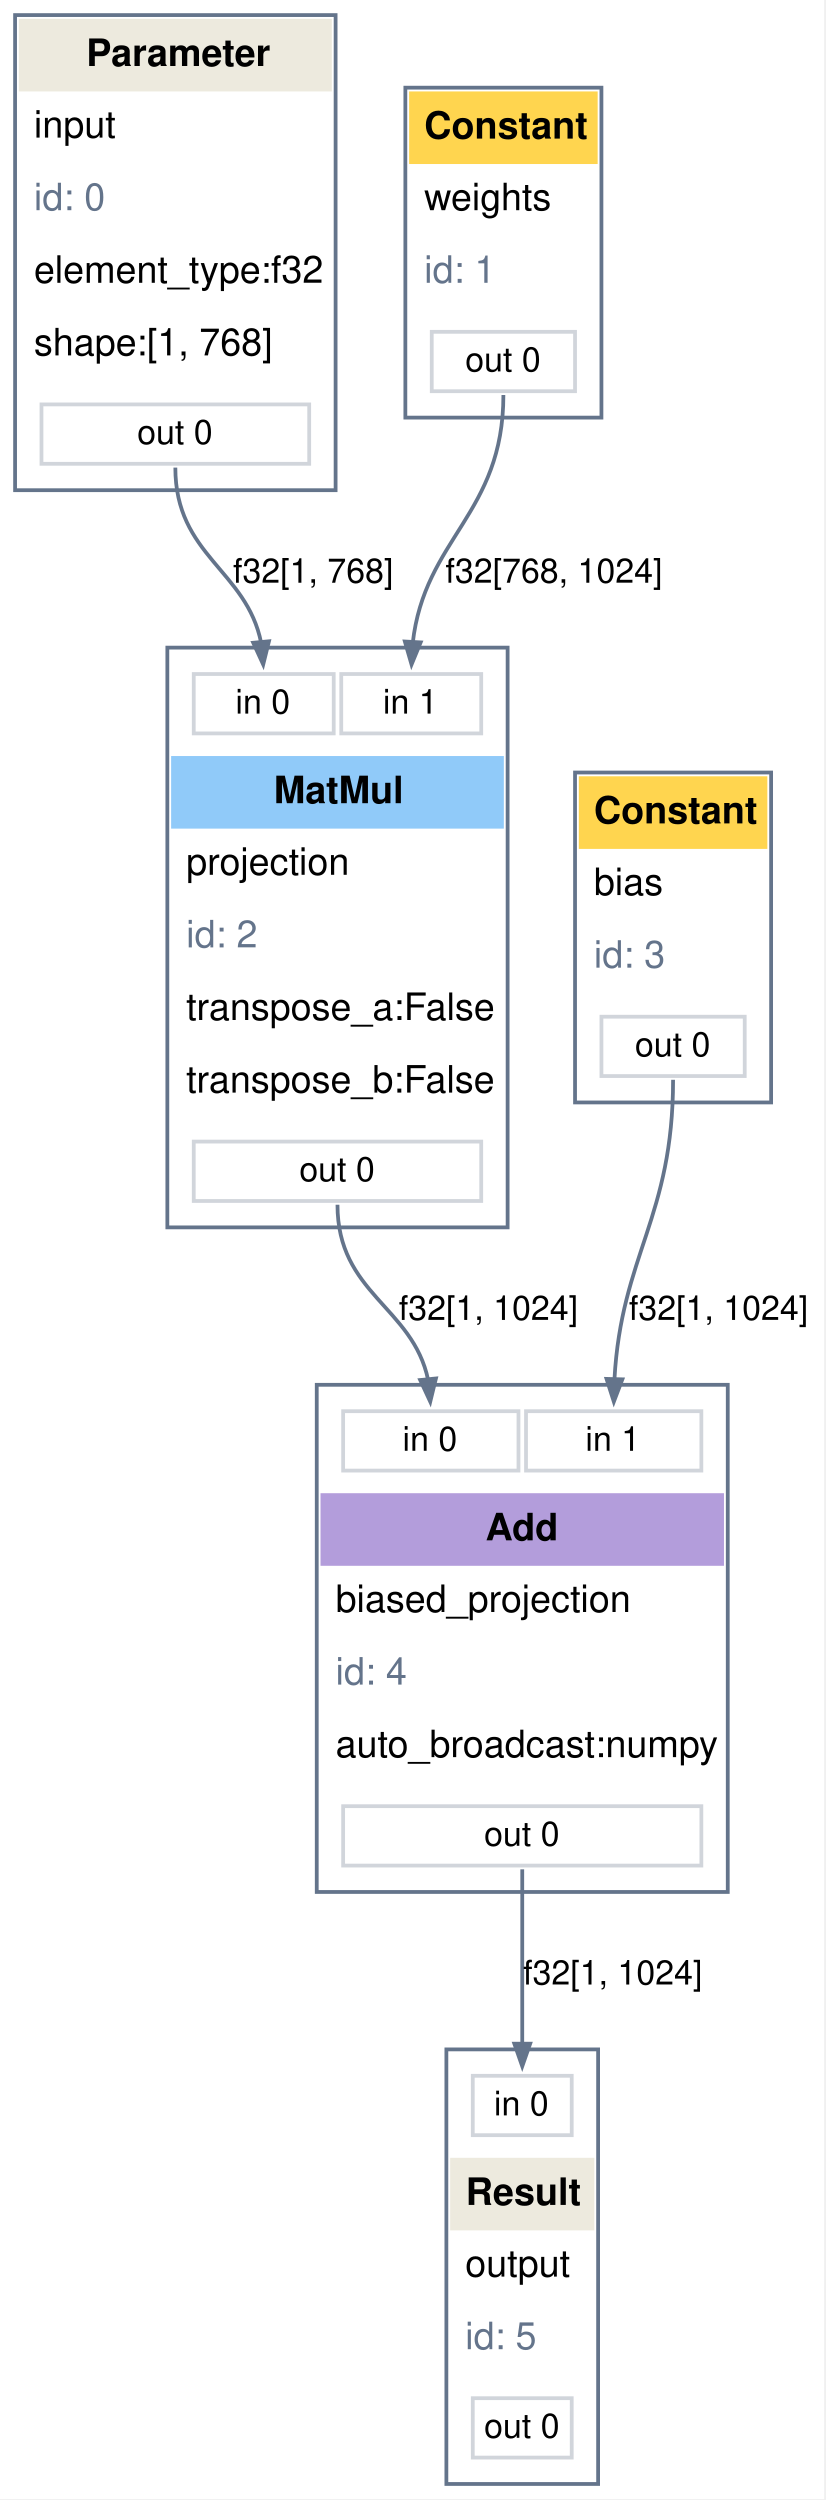
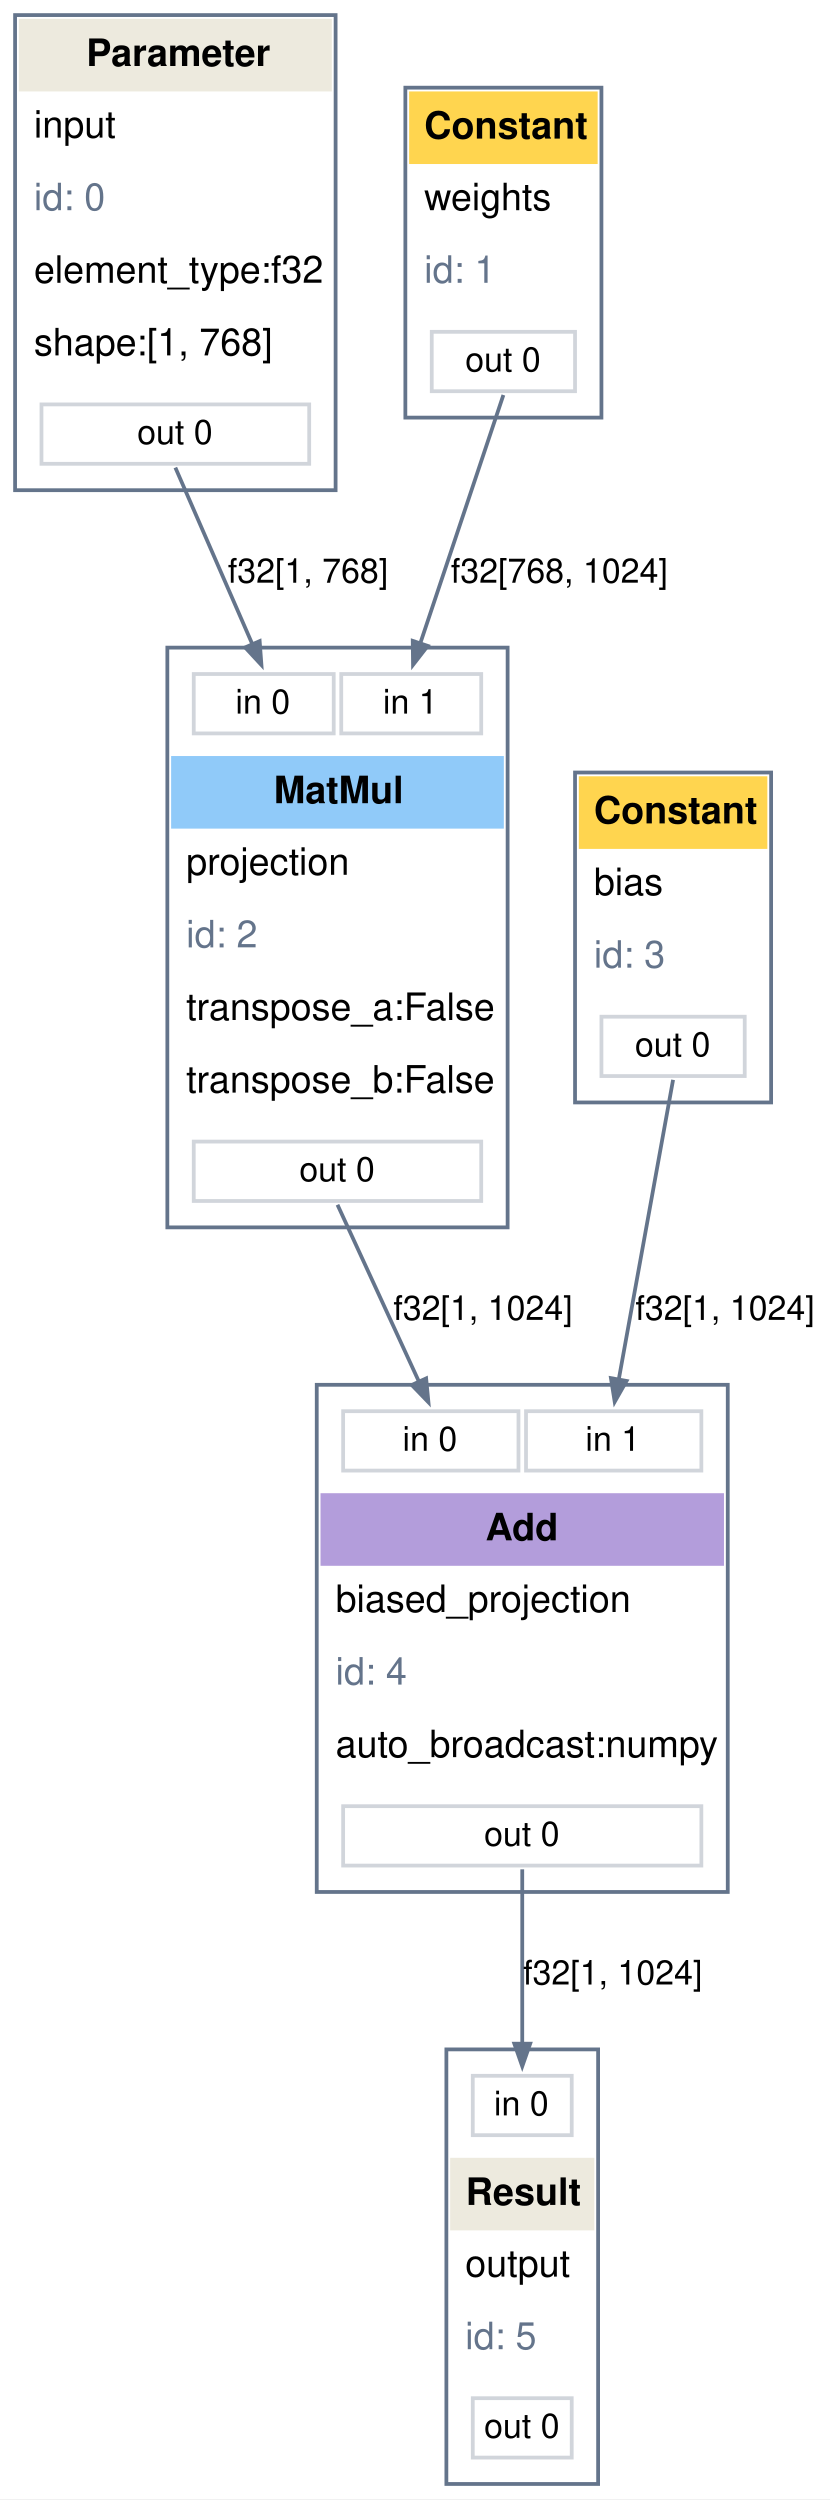
- <svg xmlns="http://www.w3.org/2000/svg" xmlns:xlink="http://www.w3.org/1999/xlink" width="219pt" height="663pt" viewBox="0.00 0.00 219.00 663.00">
+ <svg xmlns="http://www.w3.org/2000/svg" xmlns:xlink="http://www.w3.org/1999/xlink" width="220pt" height="663pt" viewBox="0.00 0.00 220.00 663.00">
  <g id="graph0" class="graph" transform="scale(1 1) rotate(0) translate(4 658.75)">
-     <polygon fill="white" stroke="none" points="-4,4 -4,-658.75 214.56,-658.75 214.56,4 -4,4" />
+     <polygon fill="white" stroke="none" points="-4,4 -4,-658.75 216.29,-658.75 216.29,4 -4,4" />
    <g id="node-0" class="node">
      <g id="a_node-0">
        <a xlink:title="input (Parameter, id: 0)">
          <polygon fill="none" stroke="#64748b" points="0,-528.75 0,-654.75 85,-654.75 85,-528.75 0,-528.75" />
          <polygon fill="#edeade" stroke="none" points="1,-634.5 1,-653.75 84,-653.75 84,-634.5 1,-634.5" />
          <text xml:space="preserve" text-anchor="start" x="18.88" y="-641.25" font-family="Helvetica,sans-Serif" font-weight="bold" font-size="10.00">Parameter</text>
          <text xml:space="preserve" text-anchor="start" x="5" y="-622.25" font-family="Helvetica,sans-Serif" font-size="10.00">input</text>
          <text xml:space="preserve" text-anchor="start" x="5" y="-603" font-family="Helvetica,sans-Serif" font-size="10.00" fill="#64748b">id: 0</text>
          <text xml:space="preserve" text-anchor="start" x="5" y="-583.75" font-family="Helvetica,sans-Serif" font-size="10.00">element_type:f32</text>
          <text xml:space="preserve" text-anchor="start" x="5" y="-564.5" font-family="Helvetica,sans-Serif" font-size="10.00">shape:[1, 768]</text>
          <polygon fill="none" stroke="#d1d5db" points="7,-535.75 7,-551.5 78,-551.5 78,-535.75 7,-535.75" />
          <text xml:space="preserve" text-anchor="start" x="32.38" y="-541" font-family="Helvetica,sans-Serif" font-size="9.00">out 0</text>
        </a>
      </g>
    </g>
    <g id="node-2" class="node">
      <g id="a_node-2">
        <a xlink:title="projection (MatMul, id: 2)">
          <polygon fill="none" stroke="#64748b" points="40.38,-333.25 40.38,-487 130.62,-487 130.62,-333.25 40.38,-333.25" />
          <polygon fill="none" stroke="#d1d5db" points="47.38,-464.25 47.38,-480 84.5,-480 84.5,-464.25 47.38,-464.25" />
          <text xml:space="preserve" text-anchor="start" x="58.44" y="-469.5" font-family="Helvetica,sans-Serif" font-size="9.00">in 0</text>
          <polygon fill="none" stroke="#d1d5db" points="86.5,-464.25 86.5,-480 123.62,-480 123.62,-464.25 86.5,-464.25" />
          <text xml:space="preserve" text-anchor="start" x="97.56" y="-469.5" font-family="Helvetica,sans-Serif" font-size="9.00">in 1</text>
          <polygon fill="#90caf9" stroke="none" points="41.38,-439 41.38,-458.25 129.62,-458.25 129.62,-439 41.38,-439" />
          <text xml:space="preserve" text-anchor="start" x="68.62" y="-445.75" font-family="Helvetica,sans-Serif" font-weight="bold" font-size="10.00">MatMul</text>
          <text xml:space="preserve" text-anchor="start" x="45.38" y="-426.75" font-family="Helvetica,sans-Serif" font-size="10.00">projection</text>
          <text xml:space="preserve" text-anchor="start" x="45.38" y="-407.5" font-family="Helvetica,sans-Serif" font-size="10.00" fill="#64748b">id: 2</text>
          <text xml:space="preserve" text-anchor="start" x="45.38" y="-388.25" font-family="Helvetica,sans-Serif" font-size="10.00">transpose_a:False</text>
          <text xml:space="preserve" text-anchor="start" x="45.38" y="-369" font-family="Helvetica,sans-Serif" font-size="10.00">transpose_b:False</text>
          <polygon fill="none" stroke="#d1d5db" points="47.38,-340.25 47.38,-356 123.62,-356 123.62,-340.25 47.38,-340.25" />
          <text xml:space="preserve" text-anchor="start" x="75.38" y="-345.5" font-family="Helvetica,sans-Serif" font-size="9.00">out 0</text>
        </a>
      </g>
    </g>
    <g id="edge-0" class="edge">
      <g id="a_edge-0">
        <a xlink:title="0:out 0 → 2:in 0">
-           <path fill="none" stroke="#64748b" d="M42.5,-534.75C42.5,-511.34 61.42,-507.64 65.26,-488.24" />
-           <polygon fill="#64748b" stroke="#64748b" points="67.33,-488.68 65.8,-482.51 63.15,-488.29 67.33,-488.68" />
+           <path fill="none" stroke="#64748b" d="M42.5,-534.75C42.5,-534.75 56.81,-501.94 63.06,-487.59" />
+           <polygon fill="#64748b" stroke="#64748b" points="64.86,-488.73 65.33,-482.39 61.01,-487.05 64.86,-488.73" />
        </a>
      </g>
-       <text xml:space="preserve" text-anchor="middle" x="79.06" y="-504.2" font-family="Helvetica,sans-Serif" font-size="9.00">f32[1, 768]</text>
+       <text xml:space="preserve" text-anchor="middle" x="77.69" y="-504.2" font-family="Helvetica,sans-Serif" font-size="9.00">f32[1, 768]</text>
    </g>
    <g id="node-1" class="node">
      <g id="a_node-1">
        <a xlink:title="weights (Constant, id: 1)">
          <polygon fill="none" stroke="#64748b" points="103.5,-548 103.5,-635.5 155.5,-635.5 155.5,-548 103.5,-548" />
          <polygon fill="#ffd54f" stroke="none" points="104.5,-615.25 104.5,-634.5 154.5,-634.5 154.5,-615.25 104.5,-615.25" />
          <text xml:space="preserve" text-anchor="start" x="108.5" y="-622" font-family="Helvetica,sans-Serif" font-weight="bold" font-size="10.00">Constant</text>
          <text xml:space="preserve" text-anchor="start" x="108.5" y="-603" font-family="Helvetica,sans-Serif" font-size="10.00">weights</text>
          <text xml:space="preserve" text-anchor="start" x="108.5" y="-583.75" font-family="Helvetica,sans-Serif" font-size="10.00" fill="#64748b">id: 1</text>
          <polygon fill="none" stroke="#d1d5db" points="110.5,-555 110.5,-570.75 148.5,-570.75 148.5,-555 110.5,-555" />
          <text xml:space="preserve" text-anchor="start" x="119.38" y="-560.25" font-family="Helvetica,sans-Serif" font-size="9.00">out 0</text>
        </a>
      </g>
    </g>
    <g id="edge-1" class="edge">
      <g id="a_edge-1">
        <a xlink:title="1:out 0 → 2:in 1">
-           <path fill="none" stroke="#64748b" d="M129.5,-554C129.5,-522.33 108.56,-516.06 105.45,-488.15" />
-           <polygon fill="#64748b" stroke="#64748b" points="107.56,-488.39 105.14,-482.51 103.37,-488.62 107.56,-488.39" />
+           <path fill="none" stroke="#64748b" d="M129.5,-554C129.5,-554 113.52,-506.27 107.41,-488" />
+           <polygon fill="#64748b" stroke="#64748b" points="109.44,-487.46 105.54,-482.44 105.46,-488.79 109.44,-487.46" />
        </a>
      </g>
-       <text xml:space="preserve" text-anchor="middle" x="142.91" y="-504.2" font-family="Helvetica,sans-Serif" font-size="9.00">f32[768, 1024]</text>
+       <text xml:space="preserve" text-anchor="middle" x="144.34" y="-504.2" font-family="Helvetica,sans-Serif" font-size="9.00">f32[768, 1024]</text>
    </g>
    <g id="node-4" class="node">
      <g id="a_node-4">
        <a xlink:title="biased_projection (Add, id: 4)">
          <polygon fill="none" stroke="#64748b" points="80,-157 80,-291.5 189,-291.5 189,-157 80,-157" />
          <polygon fill="none" stroke="#d1d5db" points="87,-268.75 87,-284.5 133.5,-284.5 133.5,-268.75 87,-268.75" />
          <text xml:space="preserve" text-anchor="start" x="102.75" y="-274" font-family="Helvetica,sans-Serif" font-size="9.00">in 0</text>
          <polygon fill="none" stroke="#d1d5db" points="135.5,-268.75 135.5,-284.5 182,-284.5 182,-268.75 135.5,-268.75" />
          <text xml:space="preserve" text-anchor="start" x="151.25" y="-274" font-family="Helvetica,sans-Serif" font-size="9.00">in 1</text>
          <polygon fill="#b39ddb" stroke="none" points="81,-243.5 81,-262.75 188,-262.75 188,-243.5 81,-243.5" />
          <text xml:space="preserve" text-anchor="start" x="124.75" y="-250.25" font-family="Helvetica,sans-Serif" font-weight="bold" font-size="10.00">Add</text>
          <text xml:space="preserve" text-anchor="start" x="85" y="-231.25" font-family="Helvetica,sans-Serif" font-size="10.00">biased_projection</text>
          <text xml:space="preserve" text-anchor="start" x="85" y="-212" font-family="Helvetica,sans-Serif" font-size="10.00" fill="#64748b">id: 4</text>
          <text xml:space="preserve" text-anchor="start" x="85" y="-192.75" font-family="Helvetica,sans-Serif" font-size="10.00">auto_broadcast:numpy</text>
          <polygon fill="none" stroke="#d1d5db" points="87,-164 87,-179.75 182,-179.75 182,-164 87,-164" />
          <text xml:space="preserve" text-anchor="start" x="124.38" y="-169.25" font-family="Helvetica,sans-Serif" font-size="9.00">out 0</text>
        </a>
      </g>
    </g>
    <g id="edge-2" class="edge">
      <g id="a_edge-2">
        <a xlink:title="2:out 0 → 4:in 0">
-           <path fill="none" stroke="#64748b" d="M85.5,-339.25C85.5,-315.62 105.48,-312.29 109.54,-292.79" />
-           <polygon fill="#64748b" stroke="#64748b" points="111.61,-293.18 110.1,-287.01 107.43,-292.77 111.61,-293.18" />
+           <path fill="none" stroke="#64748b" d="M85.5,-339.25C85.5,-339.25 100.61,-306.44 107.22,-292.09" />
+           <polygon fill="#64748b" stroke="#64748b" points="109.01,-293.2 109.62,-286.87 105.2,-291.45 109.01,-293.2" />
        </a>
      </g>
-       <text xml:space="preserve" text-anchor="middle" x="125.54" y="-308.7" font-family="Helvetica,sans-Serif" font-size="9.00">f32[1, 1024]</text>
+       <text xml:space="preserve" text-anchor="middle" x="124.09" y="-308.7" font-family="Helvetica,sans-Serif" font-size="9.00">f32[1, 1024]</text>
    </g>
    <g id="node-3" class="node">
      <g id="a_node-3">
        <a xlink:title="bias (Constant, id: 3)">
          <polygon fill="none" stroke="#64748b" points="148.5,-366.38 148.5,-453.88 200.5,-453.88 200.5,-366.38 148.5,-366.38" />
          <polygon fill="#ffd54f" stroke="none" points="149.5,-433.62 149.5,-452.88 199.5,-452.88 199.5,-433.62 149.5,-433.62" />
          <text xml:space="preserve" text-anchor="start" x="153.5" y="-440.38" font-family="Helvetica,sans-Serif" font-weight="bold" font-size="10.00">Constant</text>
          <text xml:space="preserve" text-anchor="start" x="153.5" y="-421.38" font-family="Helvetica,sans-Serif" font-size="10.00">bias</text>
          <text xml:space="preserve" text-anchor="start" x="153.5" y="-402.12" font-family="Helvetica,sans-Serif" font-size="10.00" fill="#64748b">id: 3</text>
          <polygon fill="none" stroke="#d1d5db" points="155.5,-373.38 155.5,-389.12 193.5,-389.12 193.5,-373.38 155.5,-373.38" />
          <text xml:space="preserve" text-anchor="start" x="164.38" y="-378.62" font-family="Helvetica,sans-Serif" font-size="9.00">out 0</text>
        </a>
      </g>
    </g>
    <g id="edge-3" class="edge">
      <g id="a_edge-3">
        <a xlink:title="3:out 0 → 4:in 1">
-           <path fill="none" stroke="#64748b" d="M174.5,-372.38C174.5,-335.74 160.77,-325.99 158.95,-292.93" />
-           <polygon fill="#64748b" stroke="#64748b" points="161.05,-292.95 158.79,-287.01 156.85,-293.07 161.05,-292.95" />
+           <path fill="none" stroke="#64748b" d="M174.5,-372.38C174.5,-372.38 163.8,-313.36 160.04,-292.61" />
+           <polygon fill="#64748b" stroke="#64748b" points="162.16,-292.52 159.02,-286.99 158.02,-293.27 162.16,-292.52" />
        </a>
      </g>
-       <text xml:space="preserve" text-anchor="middle" x="186.56" y="-308.7" font-family="Helvetica,sans-Serif" font-size="9.00">f32[1, 1024]</text>
+       <text xml:space="preserve" text-anchor="middle" x="188.29" y="-308.7" font-family="Helvetica,sans-Serif" font-size="9.00">f32[1, 1024]</text>
    </g>
    <g id="node-5" class="node">
      <g id="a_node-5">
        <a xlink:title="output (Result, id: 5)">
          <polygon fill="none" stroke="#64748b" points="114.38,0 114.38,-115.25 154.62,-115.25 154.62,0 114.38,0" />
          <polygon fill="none" stroke="#d1d5db" points="121.38,-92.5 121.38,-108.25 147.62,-108.25 147.62,-92.5 121.38,-92.5" />
          <text xml:space="preserve" text-anchor="start" x="127" y="-97.75" font-family="Helvetica,sans-Serif" font-size="9.00">in 0</text>
          <polygon fill="#edeade" stroke="none" points="115.38,-67.25 115.38,-86.5 153.62,-86.5 153.62,-67.25 115.38,-67.25" />
          <text xml:space="preserve" text-anchor="start" x="119.5" y="-74" font-family="Helvetica,sans-Serif" font-weight="bold" font-size="10.00">Result</text>
          <text xml:space="preserve" text-anchor="start" x="119.38" y="-55" font-family="Helvetica,sans-Serif" font-size="10.00">output</text>
          <text xml:space="preserve" text-anchor="start" x="119.38" y="-35.75" font-family="Helvetica,sans-Serif" font-size="10.00" fill="#64748b">id: 5</text>
          <polygon fill="none" stroke="#d1d5db" points="121.38,-7 121.38,-22.75 147.62,-22.75 147.62,-7 121.38,-7" />
          <text xml:space="preserve" text-anchor="start" x="124.38" y="-12.25" font-family="Helvetica,sans-Serif" font-size="9.00">out 0</text>
        </a>
      </g>
    </g>
    <g id="edge-4" class="edge">
      <g id="a_edge-4">
        <a xlink:title="4:out 0 → 5:in 0">
-           <path fill="none" stroke="#64748b" d="M134.5,-163C134.5,-141.72 134.5,-134.66 134.5,-116.49" />
+           <path fill="none" stroke="#64748b" d="M134.5,-163C134.5,-163 134.5,-131.49 134.5,-116.72" />
          <polygon fill="#64748b" stroke="#64748b" points="136.6,-116.76 134.5,-110.76 132.4,-116.76 136.6,-116.76" />
        </a>
      </g>
      <text xml:space="preserve" text-anchor="middle" x="158.5" y="-132.45" font-family="Helvetica,sans-Serif" font-size="9.00">f32[1, 1024]</text>
    </g>
  </g>
</svg>
